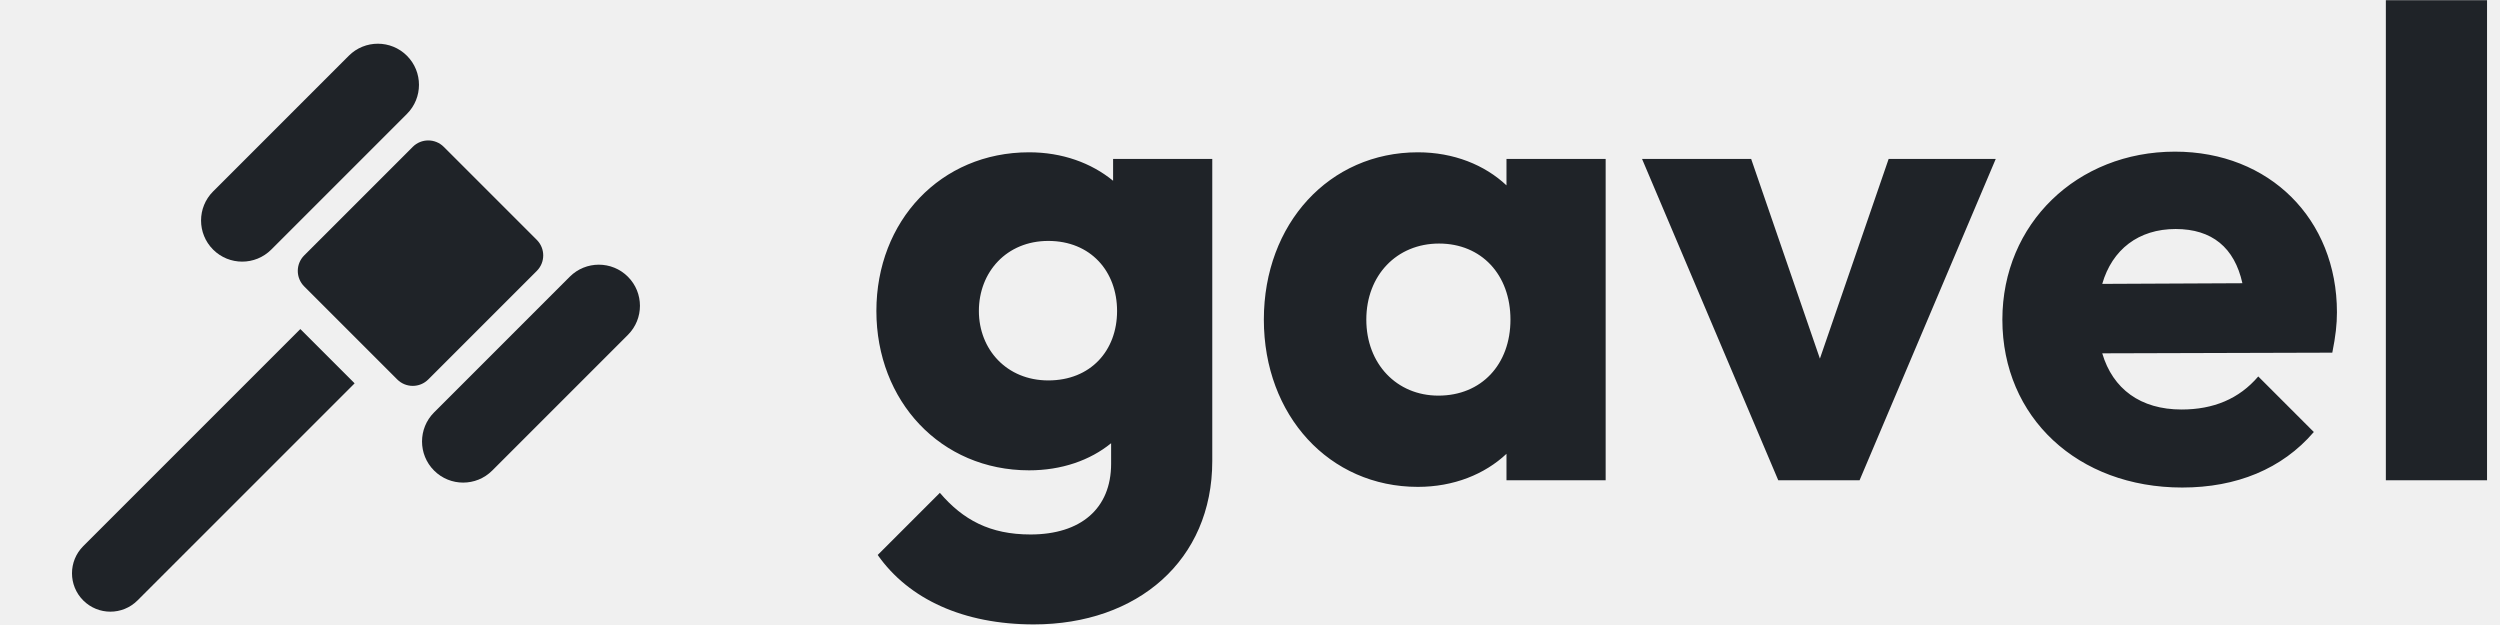
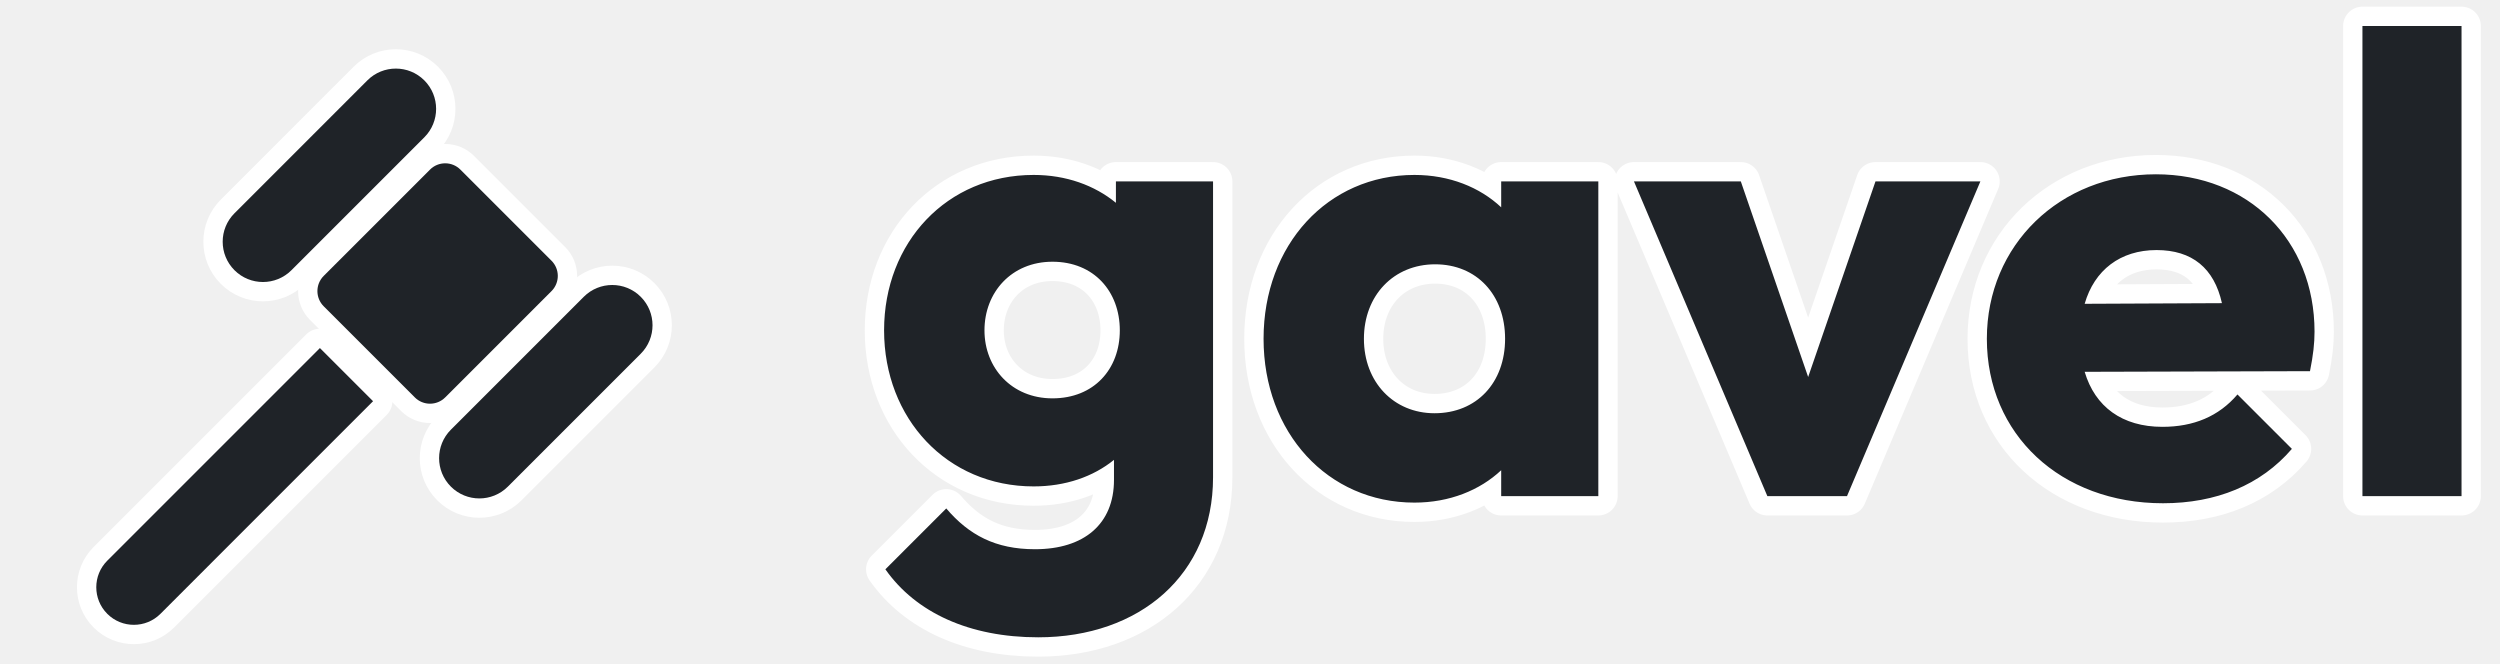
- <svg xmlns="http://www.w3.org/2000/svg" viewBox="0 0 760 190" width="760" height="190" fill="none" role="img" aria-labelledby="title">
-   <path d="M 725.3 0.07 L 725.3 146 L 756.06 146 L 756.06 0.07 L 725.3 0.07 z M 661.19 46.1 C 631.44 46.1 608.72 68.01 608.72 97.16 C 608.72 126.9 631.64 148.21 663.4 148.21 C 679.88 148.21 693.75 142.58 703.4 131.33 L 686.51 114.44 C 680.68 121.28 672.84 124.49 663.2 124.49 C 650.73 124.49 642.29 118.26 639.08 107.41 L 709.02 107.21 C 710.03 102.18 710.43 98.56 710.43 94.95 C 710.43 66.6 689.93 46.1 661.19 46.1 z M 312.85 46.3 C 285.92 46.3 266.42 67.21 266.42 94.54 C 266.42 121.88 285.92 142.98 312.85 142.98 C 322.7 142.98 331.35 139.97 337.78 134.74 L 337.78 140.97 C 337.78 154.64 328.53 162.48 313.26 162.48 C 300.99 162.48 292.75 158.06 285.72 149.82 L 266.82 168.71 C 276.27 182.18 292.95 189.82 314.26 189.82 C 345.82 189.82 368.53 170.32 368.53 140.17 L 368.53 48.31 L 338.38 48.31 L 338.38 54.95 C 331.75 49.52 322.9 46.3 312.85 46.3 z M 431.04 46.3 C 404.11 46.3 384.21 68.01 384.21 97.16 C 384.21 126.3 404.11 148.01 431.04 148.01 C 441.9 148.01 451.34 144.19 457.97 137.96 L 457.97 146 L 488.12 146 L 488.12 48.31 L 457.97 48.31 L 457.97 56.35 C 451.34 50.12 441.9 46.3 431.04 46.3 z M 499.18 48.31 L 540.59 146 L 565.31 146 L 606.71 48.31 L 574.15 48.31 L 553.25 109.02 L 532.35 48.31 L 499.18 48.31 z M 661.39 69.62 C 672.44 69.62 679.28 75.25 681.69 86.1 L 639.08 86.3 C 642.09 75.85 650.13 69.62 661.39 69.62 z M 318.68 73.24 C 331.55 73.24 339.59 82.48 339.59 94.54 C 339.59 106.6 331.55 115.65 318.68 115.65 C 306.02 115.65 297.58 106.2 297.58 94.54 C 297.58 82.69 306.02 73.24 318.68 73.24 z M 437.47 74.04 C 450.34 74.04 459.18 83.49 459.18 97.16 C 459.18 110.82 450.34 120.27 437.27 120.27 C 424.61 120.27 415.36 110.62 415.36 97.16 C 415.36 83.69 424.61 74.04 437.47 74.04 z " fill="#1f2328" />
-   <svg x="14.5" y="0" width="190" height="190" viewBox="8 2 228 228" fill="#1f2328">
-     <g transform="translate(144 98) rotate(45)">
-       <rect x="-32" y="-36" width="64" height="72" rx="8" />
-       <rect x="-72" y="-50" width="30" height="100" rx="15" />
-       <rect x="42" y="-50" width="30" height="100" rx="15" />
-       <path d="M-14 48h28v112a14 14 0 0 1-28 0Z" />
+ <svg xmlns="http://www.w3.org/2000/svg" viewBox="-8 -8 776 206" width="776" height="206" fill="none" role="img" aria-labelledby="title">
+   <defs>
+     <g id="logo">
+       <path d="M 725.3 0.07 L 725.3 146 L 756.06 146 L 756.06 0.07 L 725.3 0.07 z M 661.19 46.1 C 631.44 46.1 608.72 68.01 608.72 97.16 C 608.72 126.9 631.64 148.21 663.4 148.21 C 679.88 148.21 693.75 142.58 703.4 131.33 L 686.51 114.44 C 680.68 121.28 672.84 124.49 663.2 124.49 C 650.73 124.49 642.29 118.26 639.08 107.41 L 709.02 107.21 C 710.03 102.18 710.43 98.56 710.43 94.95 C 710.43 66.6 689.93 46.1 661.19 46.1 z M 312.85 46.3 C 285.92 46.3 266.42 67.21 266.42 94.54 C 266.42 121.88 285.92 142.98 312.85 142.98 C 322.7 142.98 331.35 139.97 337.78 134.74 L 337.78 140.97 C 337.78 154.64 328.53 162.48 313.26 162.48 C 300.99 162.48 292.75 158.06 285.72 149.82 L 266.82 168.71 C 276.27 182.18 292.95 189.82 314.26 189.82 C 345.82 189.82 368.53 170.32 368.53 140.17 L 368.53 48.31 L 338.38 48.31 L 338.38 54.95 C 331.75 49.52 322.9 46.3 312.85 46.3 z M 431.04 46.3 C 404.11 46.3 384.21 68.01 384.21 97.16 C 384.21 126.3 404.11 148.01 431.04 148.01 C 441.9 148.01 451.34 144.19 457.97 137.96 L 457.97 146 L 488.12 146 L 488.12 48.31 L 457.97 48.31 L 457.97 56.35 C 451.34 50.12 441.9 46.3 431.04 46.3 z M 499.18 48.31 L 540.59 146 L 565.31 146 L 606.71 48.31 L 574.15 48.31 L 553.25 109.02 L 532.35 48.31 L 499.18 48.31 z M 661.39 69.62 C 672.44 69.62 679.28 75.25 681.69 86.1 L 639.08 86.3 C 642.09 75.85 650.13 69.62 661.39 69.62 z M 318.68 73.24 C 331.55 73.24 339.59 82.48 339.59 94.54 C 339.59 106.6 331.55 115.65 318.68 115.65 C 306.02 115.65 297.58 106.2 297.58 94.54 C 297.58 82.69 306.02 73.24 318.68 73.24 z M 437.47 74.04 C 450.34 74.04 459.18 83.49 459.18 97.16 C 459.18 110.82 450.34 120.27 437.27 120.27 C 424.61 120.27 415.36 110.62 415.36 97.16 C 415.36 83.69 424.61 74.04 437.47 74.04 z " />
+       <svg x="14.5" y="0" width="190" height="190" viewBox="8 2 228 228" overflow="visible">
+         <g transform="translate(144 98) rotate(45)" stroke-width="14.4">
+           <rect x="-32" y="-36" width="64" height="72" rx="8" />
+           <rect x="-72" y="-50" width="30" height="100" rx="15" />
+           <rect x="42" y="-50" width="30" height="100" rx="15" />
+           <path d="M-14 48h28v112a14 14 0 0 1-28 0Z" />
+         </g>
+       </svg>
    </g>
-   </svg>
+   </defs>
+   <use href="#logo" fill="#ffffff" stroke="#ffffff" stroke-width="12" stroke-linejoin="round" />
+   <use href="#logo" fill="#1f2328" />
</svg>
